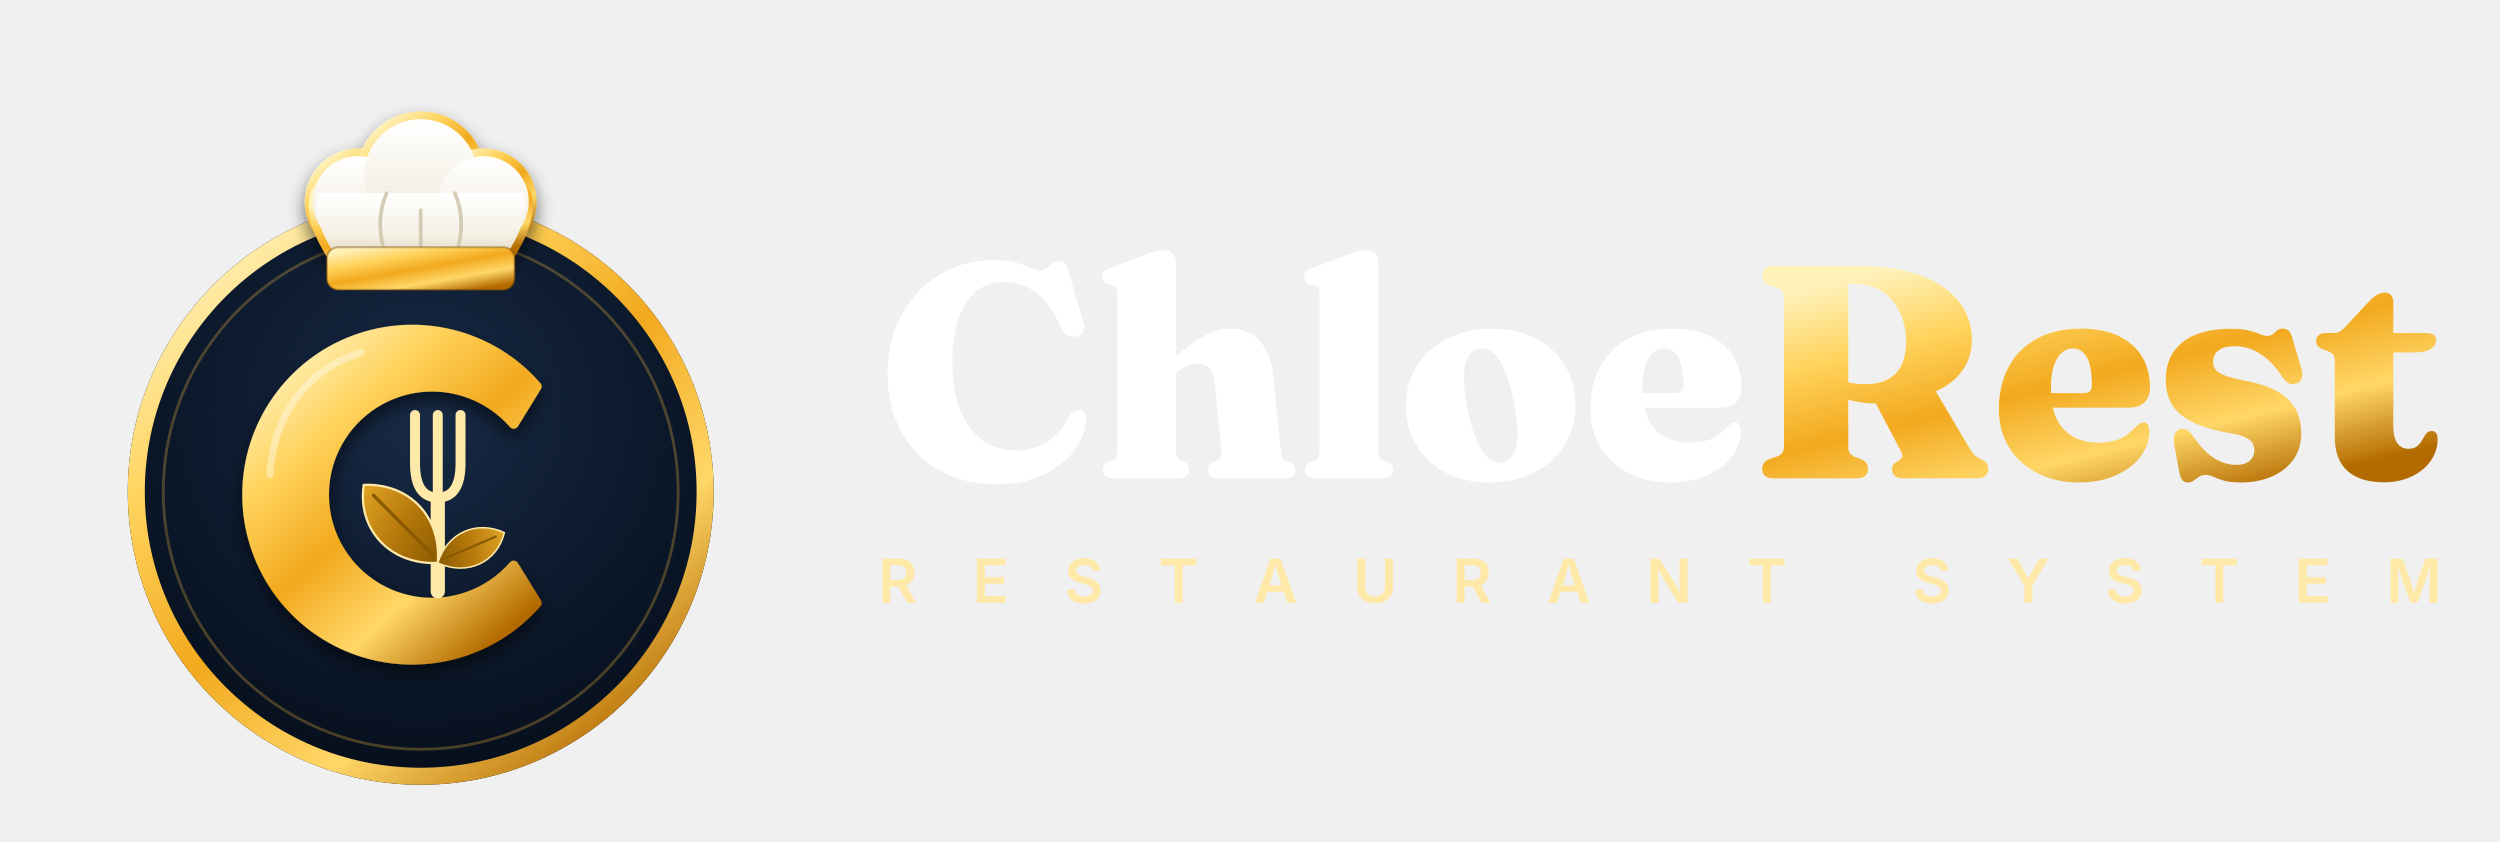
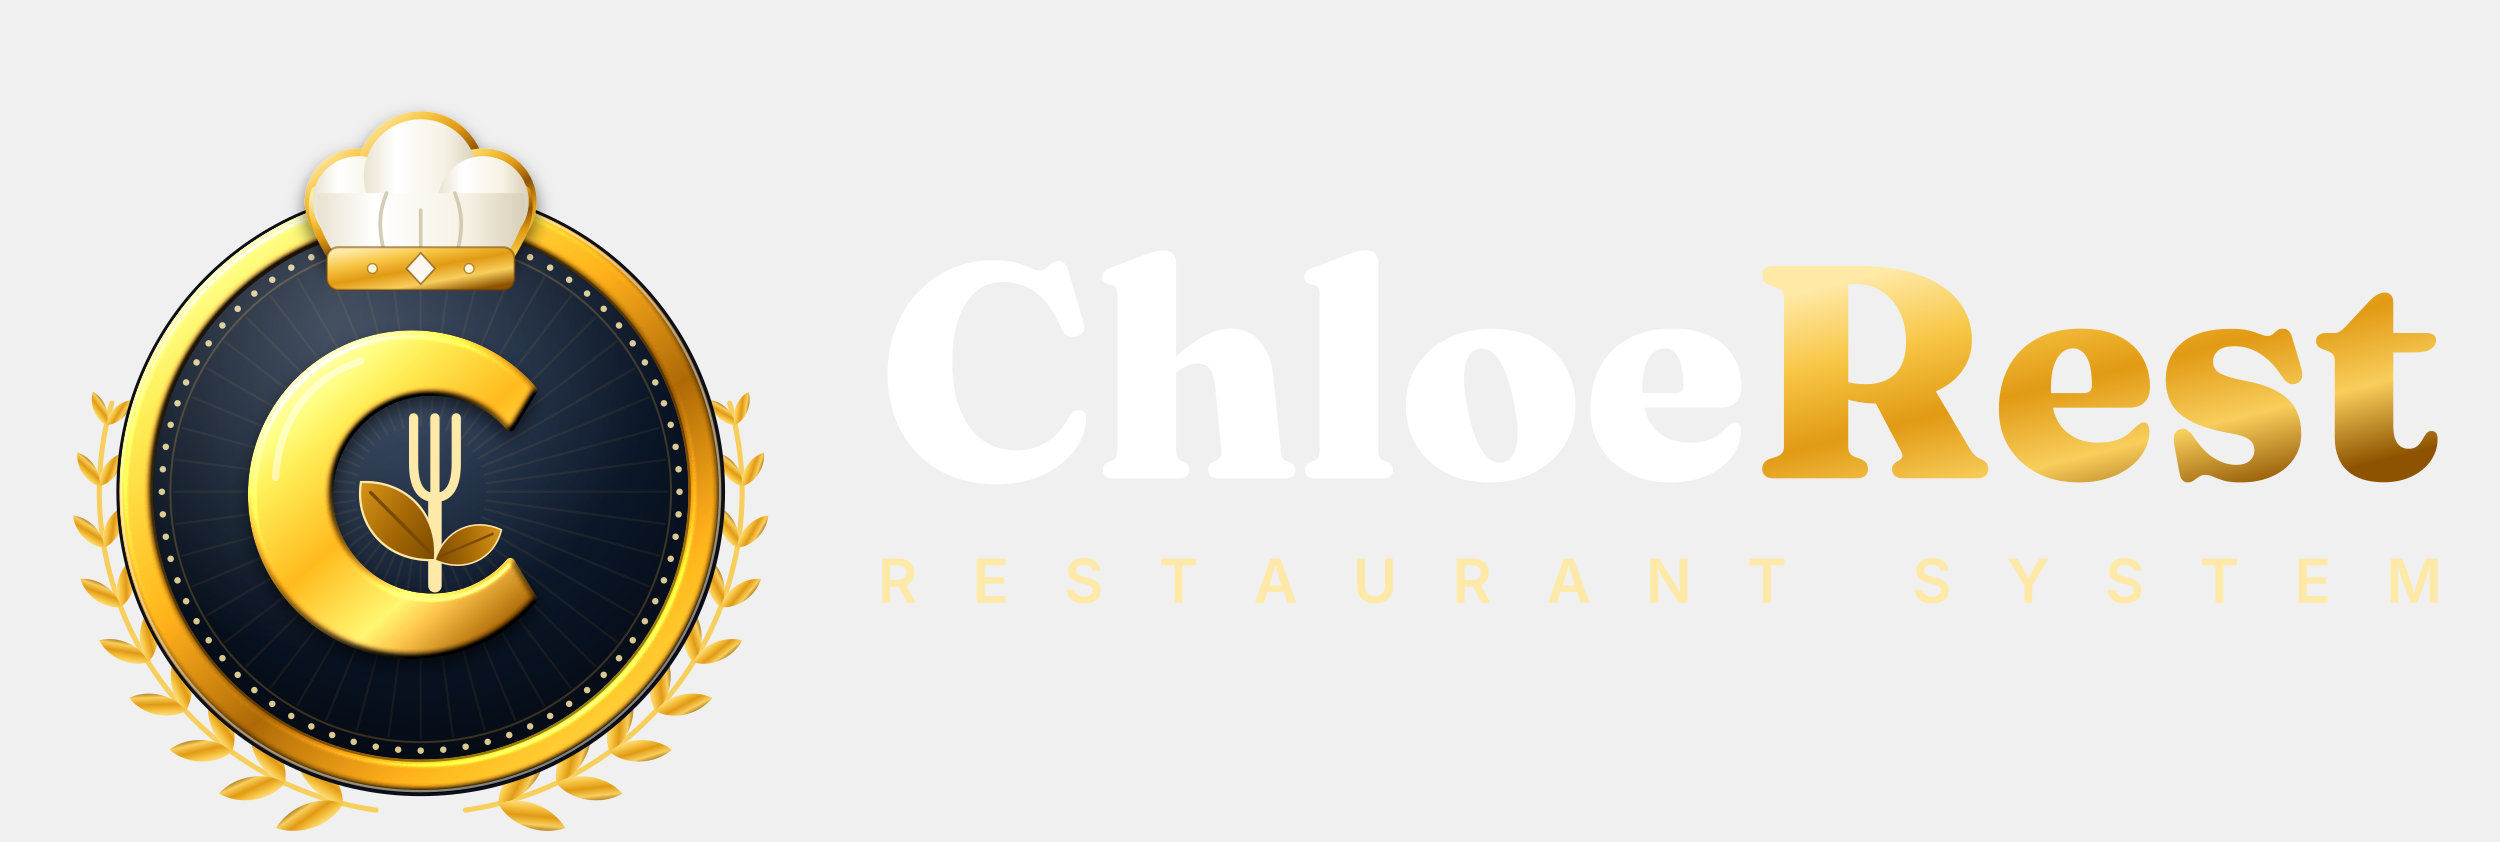
<svg xmlns="http://www.w3.org/2000/svg" width="1236" height="416" viewBox="0 0 1236 416">
  <defs>
    <linearGradient id="hc-oscuro-metal" x1="0.15" y1="0.05" x2="0.85" y2="0.95">
-       <stop offset="0.00" stop-color="#FFF1B8" />
-       <stop offset="0.25" stop-color="#FFD25A" />
-       <stop offset="0.50" stop-color="#F2A91E" />
-       <stop offset="0.75" stop-color="#FFD768" />
-       <stop offset="1.00" stop-color="#B36A00" />
+       <stop offset="0.00" stop-color="#FFE9A6" />
+       <stop offset="0.25" stop-color="#F7C645" />
+       <stop offset="0.50" stop-color="#E19A14" />
+       <stop offset="0.75" stop-color="#F8CE5C" />
+       <stop offset="1.00" stop-color="#8E5300" />
    </linearGradient>
    <linearGradient id="hc-oscuro-metalOsc" x1="0" y1="0" x2="1" y2="1">
-       <stop offset="0.00" stop-color="#E2A526" />
-       <stop offset="0.50" stop-color="#B87A0C" />
-       <stop offset="1.00" stop-color="#8A5A00" />
-     </linearGradient>
-     <radialGradient id="hc-oscuro-disco" cx="50%" cy="36%" r="78%">
+       <stop offset="0.00" stop-color="#D9961A" />
+       <stop offset="0.50" stop-color="#A86A06" />
+       <stop offset="1.00" stop-color="#7A4A00" />
+     </linearGradient>
+     <linearGradient id="hc-oscuro-bisel" x1="0.1" y1="0" x2="0.9" y2="1">
+       <stop offset="0.00" stop-color="#FFE9A6" />
+       <stop offset="0.20" stop-color="#F7C645" />
+       <stop offset="0.40" stop-color="#E19A14" />
+       <stop offset="0.60" stop-color="#8E5300" />
+       <stop offset="0.80" stop-color="#E19A14" />
+       <stop offset="1.00" stop-color="#F7C645" />
+     </linearGradient>
+     <radialGradient id="hc-oscuro-disco" cx="50%" cy="34%" r="80%">
      <stop offset="0" stop-color="#172A46" />
-       <stop offset=".72" stop-color="#081221" />
+       <stop offset=".62" stop-color="#081221" />
      <stop offset="1" stop-color="#02050A" />
    </radialGradient>
-     <linearGradient id="hc-oscuro-gorro" x1="0" y1="0" x2="0" y2="1">
-       <stop offset="0" stop-color="#FFFFFF" />
-       <stop offset=".7" stop-color="#F4EFE3" />
-       <stop offset="1" stop-color="#DDD5C0" />
+     <radialGradient id="hc-oscuro-brillo" cx="34%" cy="18%" r="62%">
+       <stop offset="0" stop-color="#FFFFFF" stop-opacity=".22" />
+       <stop offset="1" stop-color="#FFFFFF" stop-opacity="0" />
+     </radialGradient>
+     <linearGradient id="hc-oscuro-gorro" x1="0" y1="0" x2="1" y2="0">
+       <stop offset="0" stop-color="#E9E2D0" />
+       <stop offset=".28" stop-color="#FFFFFF" />
+       <stop offset=".72" stop-color="#F6F1E4" />
+       <stop offset="1" stop-color="#D8CFB8" />
    </linearGradient>
    <linearGradient id="hc-oscuro-cubierto" x1="0" y1="0" x2="0" y2="1">
      <stop offset="0" stop-color="#FFFBEA" />
      <stop offset="1" stop-color="#FFE9A8" />
    </linearGradient>
    <filter id="hc-oscuro-sombra" x="-25%" y="-25%" width="150%" height="150%">
      <feDropShadow dx="0" dy="6" stdDeviation="6" flood-color="#000" flood-opacity=".55" />
+     </filter>
+     <filter id="hc-oscuro-relieve" x="-8%" y="-8%" width="116%" height="116%" color-interpolation-filters="sRGB">
+       <feGaussianBlur in="SourceAlpha" stdDeviation="2.8" result="b" />
+       <feDiffuseLighting in="b" surfaceScale="6" diffuseConstant="1.1" lighting-color="#FFFFFF" result="d">
+         <feDistantLight azimuth="235" elevation="46" />
+       </feDiffuseLighting>
+       <feComposite in="SourceGraphic" in2="d" operator="arithmetic" k1="1.45" k2="0" k3="0" k4="0" result="sombreado" />
+       <feSpecularLighting in="b" surfaceScale="6" specularConstant="0.95" specularExponent="34" lighting-color="#FFE9A6" result="s">
+         <feDistantLight azimuth="235" elevation="46" />
+       </feSpecularLighting>
+       <feComposite in="s" in2="SourceAlpha" operator="in" result="brillo" />
+       <feComposite in="sombreado" in2="brillo" operator="arithmetic" k1="0" k2="1" k3="0.6" k4="0" result="metal" />
+       <feComposite in="metal" in2="SourceAlpha" operator="in" />
+     </filter>
+     <filter id="hc-oscuro-halo" x="-30%" y="-30%" width="160%" height="160%">
+       <feGaussianBlur in="SourceAlpha" stdDeviation="14" result="g" />
+       <feFlood flood-color="#F5B83D" flood-opacity=".55" />
+       <feComposite in2="g" operator="in" />
+       <feMerge>
+         <feMergeNode />
+         <feMergeNode in="SourceGraphic" />
+       </feMerge>
    </filter>
  </defs>
  <g transform="translate(28.00 28.00) scale(0.703125)">
    <g id="hc-oscuro-isotipo">
-       <circle cx="256" cy="306" r="206" fill="url(#hc-oscuro-disco)" />
-       <circle cx="256" cy="306" r="200" fill="none" stroke="url(#hc-oscuro-metal)" stroke-width="12" />
-       <circle cx="256" cy="306" r="181" fill="none" stroke="#F5B83D" stroke-opacity=".28" stroke-width="2" />
-       <path d="M337.55 231.90 A116 116 0 1 0 337.55 384.10 L321.36 357.86 A76 76 0 1 1 321.36 258.14 Z" fill="url(#hc-oscuro-metal)" stroke="url(#hc-oscuro-metal)" stroke-width="7" stroke-linejoin="round" filter="url(#hc-oscuro-sombra)" />
-       <path d="M150 294 C152 252 176 220 214 208" fill="none" stroke="#FFFFFF" stroke-opacity=".38" stroke-width="5" stroke-linecap="round" />
+       <path d="M224.55 529.80 A226 226 0 0 1 38.75 243.71" fill="none" stroke="#F8CE5C" stroke-width="3.6" stroke-linecap="round" />
+       <path d="M0 0 C12.50 -11.50 36.00 -11.50 50.00 0 C36.00 11.50 12.50 11.50 0 0 Z" transform="translate(201.33 525.29) rotate(-132.00)" fill="url(#hc-oscuro-metal)" />
+       <path d="M0 0 C12.50 -11.50 36.00 -11.50 50.00 0 C36.00 11.50 12.50 11.50 0 0 Z" transform="translate(201.33 525.29) rotate(-200.00)" fill="url(#hc-oscuro-metal)" />
+       <path d="M0 0 C11.72 -10.79 33.77 -10.79 46.90 0 C33.77 10.79 11.72 10.79 0 0 Z" transform="translate(160.49 510.83) rotate(-121.00)" fill="url(#hc-oscuro-metal)" />
+       <path d="M0 0 C11.72 -10.79 33.77 -10.79 46.90 0 C33.77 10.79 11.72 10.79 0 0 Z" transform="translate(160.49 510.83) rotate(-189.00)" fill="url(#hc-oscuro-metal)" />
+       <path d="M0 0 C10.95 -10.07 31.54 -10.07 43.80 0 C31.54 10.07 10.95 10.07 0 0 Z" transform="translate(123.16 488.84) rotate(-110.00)" fill="url(#hc-oscuro-metal)" />
+       <path d="M0 0 C10.95 -10.07 31.54 -10.07 43.80 0 C31.54 10.07 10.95 10.07 0 0 Z" transform="translate(123.16 488.84) rotate(-178.00)" fill="url(#hc-oscuro-metal)" />
+       <path d="M0 0 C10.18 -9.36 29.30 -9.36 40.70 0 C29.30 9.36 10.18 9.36 0 0 Z" transform="translate(90.71 460.13) rotate(-99.00)" fill="url(#hc-oscuro-metal)" />
+       <path d="M0 0 C10.18 -9.36 29.30 -9.36 40.70 0 C29.30 9.36 10.18 9.36 0 0 Z" transform="translate(90.71 460.13) rotate(-167.00)" fill="url(#hc-oscuro-metal)" />
+       <path d="M0 0 C9.40 -8.65 27.07 -8.65 37.60 0 C27.07 8.65 9.40 8.65 0 0 Z" transform="translate(64.34 425.76) rotate(-88.00)" fill="url(#hc-oscuro-metal)" />
+       <path d="M0 0 C9.40 -8.65 27.07 -8.65 37.60 0 C27.07 8.65 9.40 8.65 0 0 Z" transform="translate(64.34 425.76) rotate(-156.00)" fill="url(#hc-oscuro-metal)" />
+       <path d="M0 0 C8.63 -7.94 24.84 -7.94 34.50 0 C24.84 7.94 8.63 7.94 0 0 Z" transform="translate(45.01 386.99) rotate(-77.00)" fill="url(#hc-oscuro-metal)" />
+       <path d="M0 0 C8.63 -7.94 24.84 -7.94 34.50 0 C24.84 7.94 8.63 7.94 0 0 Z" transform="translate(45.01 386.99) rotate(-145.00)" fill="url(#hc-oscuro-metal)" />
+       <path d="M0 0 C7.85 -7.22 22.61 -7.22 31.40 0 C22.61 7.22 7.85 7.22 0 0 Z" transform="translate(33.43 345.24) rotate(-66.00)" fill="url(#hc-oscuro-metal)" />
+       <path d="M0 0 C7.85 -7.22 22.61 -7.22 31.40 0 C22.61 7.22 7.85 7.22 0 0 Z" transform="translate(33.43 345.24) rotate(-134.00)" fill="url(#hc-oscuro-metal)" />
+       <path d="M0 0 C7.08 -6.51 20.38 -6.51 28.30 0 C20.38 6.51 7.08 6.51 0 0 Z" transform="translate(30.03 302.06) rotate(-55.00)" fill="url(#hc-oscuro-metal)" />
+       <path d="M0 0 C7.08 -6.51 20.38 -6.51 28.30 0 C20.38 6.51 7.08 6.51 0 0 Z" transform="translate(30.03 302.06) rotate(-123.00)" fill="url(#hc-oscuro-metal)" />
+       <path d="M0 0 C6.30 -5.80 18.14 -5.80 25.20 0 C18.14 5.80 6.30 5.80 0 0 Z" transform="translate(34.94 259.01) rotate(-44.00)" fill="url(#hc-oscuro-metal)" />
+       <path d="M0 0 C6.30 -5.80 18.14 -5.80 25.20 0 C18.14 5.80 6.30 5.80 0 0 Z" transform="translate(34.94 259.01) rotate(-112.00)" fill="url(#hc-oscuro-metal)" />
+       <path d="M287.45 529.80 A226 226 0 0 0 473.25 243.71" fill="none" stroke="#F8CE5C" stroke-width="3.6" stroke-linecap="round" />
+       <path d="M0 0 C12.50 -11.50 36.00 -11.50 50.00 0 C36.00 11.50 12.50 11.50 0 0 Z" transform="translate(310.67 525.29) rotate(-48.00)" fill="url(#hc-oscuro-metal)" />
+       <path d="M0 0 C12.50 -11.50 36.00 -11.50 50.00 0 C36.00 11.50 12.50 11.50 0 0 Z" transform="translate(310.67 525.29) rotate(20.00)" fill="url(#hc-oscuro-metal)" />
+       <path d="M0 0 C11.72 -10.79 33.77 -10.79 46.90 0 C33.77 10.79 11.72 10.79 0 0 Z" transform="translate(351.51 510.83) rotate(-59.00)" fill="url(#hc-oscuro-metal)" />
+       <path d="M0 0 C11.72 -10.79 33.77 -10.79 46.90 0 C33.77 10.79 11.72 10.79 0 0 Z" transform="translate(351.51 510.83) rotate(9.00)" fill="url(#hc-oscuro-metal)" />
+       <path d="M0 0 C10.95 -10.07 31.54 -10.07 43.80 0 C31.54 10.07 10.95 10.07 0 0 Z" transform="translate(388.84 488.84) rotate(-70.00)" fill="url(#hc-oscuro-metal)" />
+       <path d="M0 0 C10.95 -10.07 31.54 -10.07 43.80 0 C31.54 10.07 10.95 10.07 0 0 Z" transform="translate(388.84 488.84) rotate(-2.00)" fill="url(#hc-oscuro-metal)" />
+       <path d="M0 0 C10.18 -9.36 29.30 -9.36 40.70 0 C29.30 9.36 10.18 9.36 0 0 Z" transform="translate(421.29 460.13) rotate(-81.00)" fill="url(#hc-oscuro-metal)" />
+       <path d="M0 0 C10.18 -9.36 29.30 -9.36 40.70 0 C29.30 9.36 10.18 9.36 0 0 Z" transform="translate(421.29 460.13) rotate(-13.00)" fill="url(#hc-oscuro-metal)" />
+       <path d="M0 0 C9.40 -8.65 27.07 -8.65 37.60 0 C27.07 8.65 9.40 8.65 0 0 Z" transform="translate(447.66 425.76) rotate(-92.00)" fill="url(#hc-oscuro-metal)" />
+       <path d="M0 0 C9.40 -8.65 27.07 -8.65 37.60 0 C27.07 8.65 9.40 8.65 0 0 Z" transform="translate(447.66 425.76) rotate(-24.00)" fill="url(#hc-oscuro-metal)" />
+       <path d="M0 0 C8.63 -7.94 24.84 -7.94 34.50 0 C24.84 7.94 8.63 7.94 0 0 Z" transform="translate(466.99 386.99) rotate(-103.00)" fill="url(#hc-oscuro-metal)" />
+       <path d="M0 0 C8.63 -7.94 24.84 -7.94 34.50 0 C24.84 7.94 8.63 7.94 0 0 Z" transform="translate(466.99 386.99) rotate(-35.00)" fill="url(#hc-oscuro-metal)" />
+       <path d="M0 0 C7.85 -7.22 22.61 -7.22 31.40 0 C22.61 7.22 7.85 7.22 0 0 Z" transform="translate(478.57 345.24) rotate(-114.00)" fill="url(#hc-oscuro-metal)" />
+       <path d="M0 0 C7.85 -7.22 22.61 -7.22 31.40 0 C22.61 7.22 7.85 7.22 0 0 Z" transform="translate(478.57 345.24) rotate(-46.00)" fill="url(#hc-oscuro-metal)" />
+       <path d="M0 0 C7.08 -6.51 20.38 -6.51 28.30 0 C20.38 6.51 7.08 6.51 0 0 Z" transform="translate(481.97 302.06) rotate(-125.00)" fill="url(#hc-oscuro-metal)" />
+       <path d="M0 0 C7.08 -6.51 20.38 -6.51 28.30 0 C20.38 6.51 7.08 6.51 0 0 Z" transform="translate(481.97 302.06) rotate(-57.00)" fill="url(#hc-oscuro-metal)" />
+       <path d="M0 0 C6.30 -5.80 18.14 -5.80 25.20 0 C18.14 5.80 6.30 5.80 0 0 Z" transform="translate(477.06 259.01) rotate(-136.00)" fill="url(#hc-oscuro-metal)" />
+       <path d="M0 0 C6.30 -5.80 18.14 -5.80 25.20 0 C18.14 5.80 6.30 5.80 0 0 Z" transform="translate(477.06 259.01) rotate(-68.00)" fill="url(#hc-oscuro-metal)" />
+       <g>
+         <circle cx="256" cy="306" r="214" fill="#0B0F1A" />
+         <path d="M256 94 a212 212 0 1 0 0.01 0 Z M256 118 a188 188 0 1 1 -0.01 0 Z" fill="url(#hc-oscuro-bisel)" fill-rule="evenodd" filter="url(#hc-oscuro-relieve)" />
+         <circle cx="256" cy="306" r="210.5" fill="none" stroke="#FFFFFF" stroke-opacity=".5" stroke-width="1.6" />
+         <circle cx="256" cy="306" r="189" fill="none" stroke="#3A2300" stroke-opacity=".55" stroke-width="2" />
+       </g>
+       <circle cx="256" cy="306" r="188" fill="url(#hc-oscuro-disco)" />
+       <g stroke="#F5B83D" stroke-opacity=".07" stroke-width="1.6">
+         <line x1="302.00" y1="306.00" x2="430.00" y2="306.00" />
+         <line x1="301.61" y1="300.00" x2="428.51" y2="283.29" />
+         <line x1="300.43" y1="294.09" x2="424.07" y2="260.97" />
+         <line x1="298.50" y1="288.40" x2="416.76" y2="239.41" />
+         <line x1="295.84" y1="283.00" x2="406.69" y2="219.00" />
+         <line x1="292.49" y1="278.00" x2="394.04" y2="200.08" />
+         <line x1="288.53" y1="273.47" x2="379.04" y2="182.96" />
+         <line x1="284.00" y1="269.51" x2="361.92" y2="167.96" />
+         <line x1="279.00" y1="266.16" x2="343.00" y2="155.31" />
+         <line x1="273.60" y1="263.50" x2="322.59" y2="145.24" />
+         <line x1="267.91" y1="261.57" x2="301.03" y2="137.93" />
+         <line x1="262.00" y1="260.39" x2="278.71" y2="133.49" />
+         <line x1="256.00" y1="260.00" x2="256.00" y2="132.00" />
+         <line x1="250.00" y1="260.39" x2="233.29" y2="133.49" />
+         <line x1="244.09" y1="261.57" x2="210.97" y2="137.93" />
+         <line x1="238.40" y1="263.50" x2="189.41" y2="145.24" />
+         <line x1="233.00" y1="266.16" x2="169.00" y2="155.31" />
+         <line x1="228.00" y1="269.51" x2="150.08" y2="167.96" />
+         <line x1="223.47" y1="273.47" x2="132.96" y2="182.96" />
+         <line x1="219.51" y1="278.00" x2="117.96" y2="200.08" />
+         <line x1="216.16" y1="283.00" x2="105.31" y2="219.00" />
+         <line x1="213.50" y1="288.40" x2="95.24" y2="239.41" />
+         <line x1="211.57" y1="294.09" x2="87.93" y2="260.97" />
+         <line x1="210.39" y1="300.00" x2="83.49" y2="283.29" />
+         <line x1="210.00" y1="306.00" x2="82.00" y2="306.00" />
+         <line x1="210.39" y1="312.00" x2="83.49" y2="328.71" />
+         <line x1="211.57" y1="317.91" x2="87.93" y2="351.03" />
+         <line x1="213.50" y1="323.60" x2="95.24" y2="372.59" />
+         <line x1="216.16" y1="329.00" x2="105.31" y2="393.00" />
+         <line x1="219.51" y1="334.00" x2="117.96" y2="411.92" />
+         <line x1="223.47" y1="338.53" x2="132.96" y2="429.04" />
+         <line x1="228.00" y1="342.49" x2="150.08" y2="444.04" />
+         <line x1="233.00" y1="345.84" x2="169.00" y2="456.69" />
+         <line x1="238.40" y1="348.50" x2="189.41" y2="466.76" />
+         <line x1="244.09" y1="350.43" x2="210.97" y2="474.07" />
+         <line x1="250.00" y1="351.61" x2="233.29" y2="478.51" />
+         <line x1="256.00" y1="352.00" x2="256.00" y2="480.00" />
+         <line x1="262.00" y1="351.61" x2="278.71" y2="478.51" />
+         <line x1="267.91" y1="350.43" x2="301.03" y2="474.07" />
+         <line x1="273.60" y1="348.50" x2="322.59" y2="466.76" />
+         <line x1="279.00" y1="345.84" x2="343.00" y2="456.69" />
+         <line x1="284.00" y1="342.49" x2="361.92" y2="444.04" />
+         <line x1="288.53" y1="338.53" x2="379.04" y2="429.04" />
+         <line x1="292.49" y1="334.00" x2="394.04" y2="411.92" />
+         <line x1="295.84" y1="329.00" x2="406.69" y2="393.00" />
+         <line x1="298.50" y1="323.60" x2="416.76" y2="372.59" />
+         <line x1="300.43" y1="317.91" x2="424.07" y2="351.03" />
+         <line x1="301.61" y1="312.00" x2="428.51" y2="328.71" />
+       </g>
+       <circle cx="256" cy="306" r="176" fill="none" stroke="#F5B83D" stroke-opacity=".22" stroke-width="1.4" />
+       <circle cx="438.00" cy="306.00" r="2.3" fill="#FFE9A6" opacity=".85" />
+       <circle cx="437.31" cy="290.14" r="2.3" fill="#FFE9A6" opacity=".85" />
+       <circle cx="435.24" cy="274.40" r="2.3" fill="#FFE9A6" opacity=".85" />
+       <circle cx="431.80" cy="258.89" r="2.3" fill="#FFE9A6" opacity=".85" />
+       <circle cx="427.02" cy="243.75" r="2.3" fill="#FFE9A6" opacity=".85" />
+       <circle cx="420.95" cy="229.08" r="2.3" fill="#FFE9A6" opacity=".85" />
+       <circle cx="413.62" cy="215.00" r="2.3" fill="#FFE9A6" opacity=".85" />
+       <circle cx="405.09" cy="201.61" r="2.3" fill="#FFE9A6" opacity=".85" />
+       <circle cx="395.42" cy="189.01" r="2.3" fill="#FFE9A6" opacity=".85" />
+       <circle cx="384.69" cy="177.31" r="2.3" fill="#FFE9A6" opacity=".85" />
+       <circle cx="372.99" cy="166.58" r="2.3" fill="#FFE9A6" opacity=".85" />
+       <circle cx="360.39" cy="156.91" r="2.3" fill="#FFE9A6" opacity=".85" />
+       <circle cx="347.00" cy="148.38" r="2.3" fill="#FFE9A6" opacity=".85" />
+       <circle cx="332.92" cy="141.05" r="2.3" fill="#FFE9A6" opacity=".85" />
+       <circle cx="318.25" cy="134.98" r="2.3" fill="#FFE9A6" opacity=".85" />
+       <circle cx="303.11" cy="130.20" r="2.3" fill="#FFE9A6" opacity=".85" />
+       <circle cx="287.60" cy="126.76" r="2.3" fill="#FFE9A6" opacity=".85" />
+       <circle cx="271.86" cy="124.69" r="2.3" fill="#FFE9A6" opacity=".85" />
+       <circle cx="256.00" cy="124.00" r="2.3" fill="#FFE9A6" opacity=".85" />
+       <circle cx="240.14" cy="124.69" r="2.3" fill="#FFE9A6" opacity=".85" />
+       <circle cx="224.40" cy="126.76" r="2.3" fill="#FFE9A6" opacity=".85" />
+       <circle cx="208.89" cy="130.20" r="2.3" fill="#FFE9A6" opacity=".85" />
+       <circle cx="193.75" cy="134.98" r="2.3" fill="#FFE9A6" opacity=".85" />
+       <circle cx="179.08" cy="141.05" r="2.3" fill="#FFE9A6" opacity=".85" />
+       <circle cx="165.00" cy="148.38" r="2.3" fill="#FFE9A6" opacity=".85" />
+       <circle cx="151.61" cy="156.91" r="2.3" fill="#FFE9A6" opacity=".85" />
+       <circle cx="139.01" cy="166.58" r="2.3" fill="#FFE9A6" opacity=".85" />
+       <circle cx="127.31" cy="177.31" r="2.3" fill="#FFE9A6" opacity=".85" />
+       <circle cx="116.58" cy="189.01" r="2.3" fill="#FFE9A6" opacity=".85" />
+       <circle cx="106.91" cy="201.61" r="2.3" fill="#FFE9A6" opacity=".85" />
+       <circle cx="98.38" cy="215.00" r="2.3" fill="#FFE9A6" opacity=".85" />
+       <circle cx="91.05" cy="229.08" r="2.3" fill="#FFE9A6" opacity=".85" />
+       <circle cx="84.98" cy="243.75" r="2.3" fill="#FFE9A6" opacity=".85" />
+       <circle cx="80.20" cy="258.89" r="2.3" fill="#FFE9A6" opacity=".85" />
+       <circle cx="76.76" cy="274.40" r="2.3" fill="#FFE9A6" opacity=".85" />
+       <circle cx="74.69" cy="290.14" r="2.3" fill="#FFE9A6" opacity=".85" />
+       <circle cx="74.00" cy="306.00" r="2.3" fill="#FFE9A6" opacity=".85" />
+       <circle cx="74.69" cy="321.86" r="2.3" fill="#FFE9A6" opacity=".85" />
+       <circle cx="76.76" cy="337.60" r="2.3" fill="#FFE9A6" opacity=".85" />
+       <circle cx="80.20" cy="353.11" r="2.3" fill="#FFE9A6" opacity=".85" />
+       <circle cx="84.98" cy="368.25" r="2.3" fill="#FFE9A6" opacity=".85" />
+       <circle cx="91.05" cy="382.92" r="2.3" fill="#FFE9A6" opacity=".85" />
+       <circle cx="98.38" cy="397.00" r="2.3" fill="#FFE9A6" opacity=".85" />
+       <circle cx="106.91" cy="410.39" r="2.3" fill="#FFE9A6" opacity=".85" />
+       <circle cx="116.58" cy="422.99" r="2.3" fill="#FFE9A6" opacity=".85" />
+       <circle cx="127.31" cy="434.69" r="2.3" fill="#FFE9A6" opacity=".85" />
+       <circle cx="139.01" cy="445.42" r="2.3" fill="#FFE9A6" opacity=".85" />
+       <circle cx="151.61" cy="455.09" r="2.3" fill="#FFE9A6" opacity=".85" />
+       <circle cx="165.00" cy="463.62" r="2.3" fill="#FFE9A6" opacity=".85" />
+       <circle cx="179.08" cy="470.95" r="2.3" fill="#FFE9A6" opacity=".85" />
+       <circle cx="193.75" cy="477.02" r="2.3" fill="#FFE9A6" opacity=".85" />
+       <circle cx="208.89" cy="481.80" r="2.3" fill="#FFE9A6" opacity=".85" />
+       <circle cx="224.40" cy="485.24" r="2.3" fill="#FFE9A6" opacity=".85" />
+       <circle cx="240.14" cy="487.31" r="2.3" fill="#FFE9A6" opacity=".85" />
+       <circle cx="256.00" cy="488.00" r="2.3" fill="#FFE9A6" opacity=".85" />
+       <circle cx="271.86" cy="487.31" r="2.3" fill="#FFE9A6" opacity=".85" />
+       <circle cx="287.60" cy="485.24" r="2.3" fill="#FFE9A6" opacity=".85" />
+       <circle cx="303.11" cy="481.80" r="2.3" fill="#FFE9A6" opacity=".85" />
+       <circle cx="318.25" cy="477.02" r="2.3" fill="#FFE9A6" opacity=".85" />
+       <circle cx="332.92" cy="470.95" r="2.3" fill="#FFE9A6" opacity=".85" />
+       <circle cx="347.00" cy="463.62" r="2.3" fill="#FFE9A6" opacity=".85" />
+       <circle cx="360.39" cy="455.09" r="2.3" fill="#FFE9A6" opacity=".85" />
+       <circle cx="372.99" cy="445.42" r="2.3" fill="#FFE9A6" opacity=".85" />
+       <circle cx="384.69" cy="434.69" r="2.3" fill="#FFE9A6" opacity=".85" />
+       <circle cx="395.42" cy="422.99" r="2.3" fill="#FFE9A6" opacity=".85" />
+       <circle cx="405.09" cy="410.39" r="2.3" fill="#FFE9A6" opacity=".85" />
+       <circle cx="413.62" cy="397.00" r="2.3" fill="#FFE9A6" opacity=".85" />
+       <circle cx="420.95" cy="382.92" r="2.3" fill="#FFE9A6" opacity=".85" />
+       <circle cx="427.02" cy="368.25" r="2.3" fill="#FFE9A6" opacity=".85" />
+       <circle cx="431.80" cy="353.11" r="2.3" fill="#FFE9A6" opacity=".85" />
+       <circle cx="435.24" cy="337.60" r="2.3" fill="#FFE9A6" opacity=".85" />
+       <circle cx="437.31" cy="321.86" r="2.3" fill="#FFE9A6" opacity=".85" />
+       <circle cx="256" cy="306" r="188" fill="url(#hc-oscuro-brillo)" />
+       <g filter="url(#hc-oscuro-sombra)">
+         <path d="M334.53 234.52 A112 112 0 1 0 334.53 381.48 L319.09 355.89 A73 73 0 1 1 319.09 260.11 Z" fill="url(#hc-oscuro-metal)" stroke="url(#hc-oscuro-metal)" stroke-width="7" stroke-linejoin="round" filter="url(#hc-oscuro-relieve)" />
+       </g>
+       <path d="M154 296 C156 256 178 226 214 214" fill="none" stroke="#FFFFFF" stroke-opacity=".5" stroke-width="5" stroke-linecap="round" />
      <g fill="none" stroke="#FFE9A8" stroke-linecap="round" stroke-linejoin="round">
-         <path d="M252 252 V286 Q252 310 268 310 Q284 310 284 286 V252" stroke-width="7" />
-         <path d="M268 252 V310" stroke-width="7" />
-         <path d="M268 310 V376" stroke-width="10" />
-       </g>
-       <g transform="translate(268 356) rotate(-6) scale(1)">
+         <path d="M251 254 V286 Q251 310 266 310 Q281 310 281 286 V254" stroke-width="6.5" />
+         <path d="M266 254 V310" stroke-width="6.5" />
+         <path d="M266 310 V372" stroke-width="9.5" />
+       </g>
+       <g transform="translate(266 354) rotate(-6) scale(1)">
        <path d="M0 0 C-34 -2 -54 -30 -46 -60 C-14 -58 6 -32 0 0 Z" fill="url(#hc-oscuro-metalOsc)" stroke="#FFE9A8" stroke-width="1.6" />
-         <path d="M-40 -52 L-3 -6" stroke="#8A5A00" stroke-width="2.4" stroke-linecap="round" />
-       </g>
-       <g transform="translate(268 356) rotate(28) scale(-0.68 0.68)">
+         <path d="M-40 -52 L-3 -6" stroke="#7A4A00" stroke-width="2.4" stroke-linecap="round" />
+       </g>
+       <g transform="translate(266 354) rotate(28) scale(-0.68 0.68)">
        <path d="M0 0 C-34 -2 -54 -30 -46 -60 C-14 -58 6 -32 0 0 Z" fill="url(#hc-oscuro-metalOsc)" stroke="#FFE9A8" stroke-width="1.6" />
-         <path d="M-40 -52 L-3 -6" stroke="#8A5A00" stroke-width="2.4" stroke-linecap="round" />
+         <path d="M-40 -52 L-3 -6" stroke="#7A4A00" stroke-width="2.4" stroke-linecap="round" />
      </g>
      <g filter="url(#hc-oscuro-sombra)">
-         <g fill="url(#hc-oscuro-metal)" stroke="url(#hc-oscuro-metal)" stroke-width="11" stroke-linejoin="round">
+         <g fill="url(#hc-oscuro-bisel)" stroke="url(#hc-oscuro-bisel)" stroke-width="11" stroke-linejoin="round">
          <circle cx="212" cy="102" r="32" />
          <circle cx="256" cy="84" r="40" />
          <circle cx="300" cy="102" r="32" />
          <path d="M196 140 C186 124 180 110 184 96 L328 96 C332 110 326 124 316 140 Z" />
        </g>
      </g>
      <g fill="url(#hc-oscuro-gorro)">
        <circle cx="212" cy="102" r="32" />
        <circle cx="256" cy="84" r="40" />
        <circle cx="300" cy="102" r="32" />
        <path d="M196 140 C186 124 180 110 184 96 L328 96 C332 110 326 124 316 140 Z" />
      </g>
      <g fill="none" stroke="#CFC6AE" stroke-width="2.6" stroke-linecap="round" opacity=".9">
        <path d="M230 136 C226 120 227 108 232 96" />
        <path d="M282 136 C286 120 285 108 280 96" />
        <path d="M256 134 V108" />
      </g>
-       <rect x="190" y="134" width="132" height="30" rx="8" fill="url(#hc-oscuro-metal)" stroke="#7A4A00" stroke-opacity=".4" stroke-width="1.5" />
+       <rect x="190" y="134" width="132" height="30" rx="8" fill="url(#hc-oscuro-metal)" stroke="#6B3F00" stroke-opacity=".5" stroke-width="1.5" />
+       <path d="M256 138 L266 149 L256 160 L246 149 Z" fill="#FFFFFF" fill-opacity=".92" stroke="#6B3F00" stroke-opacity=".6" stroke-width="1.2" />
+       <circle cx="222" cy="149" r="3.4" fill="#FFF7D6" stroke="#6B3F00" stroke-opacity=".5" stroke-width="1" />
+       <circle cx="290" cy="149" r="3.4" fill="#FFF7D6" stroke="#6B3F00" stroke-opacity=".5" stroke-width="1" />
    </g>
  </g>
  <g transform="translate(434.00 236.50) scale(1)">
    <path d="M102.97-29.55L102.97-29.55Q102.97-23.77 99.90-18.04Q96.83-12.30 91.09-7.54Q85.35-2.77 77.21 0.07Q69.08 2.92 58.88 2.92L58.88 2.92Q42.23 2.92 30.11-4.09Q18-11.10 11.40-23.47Q4.80-35.85 4.80-51.90L4.80-51.90Q4.80-63.97 8.74-74.17Q12.67-84.38 19.76-91.95Q26.85-99.52 36.34-103.69Q45.82-107.85 56.85-107.85L56.85-107.85Q63.97-107.85 68.40-106.61Q72.83-105.38 75.45-104.06Q78.08-102.75 79.88-102.75L79.88-102.75Q81.97-102.75 83.29-103.95Q84.60-105.15 85.95-106.31Q87.30-107.47 89.47-107.47L89.47-107.47Q91.13-107.47 92.29-106.39Q93.45-105.30 94.20-102.67L94.20-102.67L101.92-76.20Q102.52-74.02 101.40-72.34Q100.27-70.65 98.17-70.13L98.17-70.13Q95.85-69.60 93.94-70.46Q92.02-71.33 90.97-73.72L90.97-73.72Q87.15-82.72 82.46-87.86Q77.77-93 72.60-95.06Q67.42-97.13 61.88-97.13L61.88-97.13Q56.10-97.13 51.49-94.42Q46.88-91.72 43.57-86.59Q40.27-81.45 38.55-74.17Q36.82-66.90 36.82-57.90L36.82-57.90Q36.82-43.27 40.88-33.45Q44.92-23.63 52.05-18.71Q59.17-13.80 68.47-13.80L68.47-13.80Q76.88-13.80 83.63-18.04Q90.38-22.27 94.50-30.38L94.50-30.38Q95.70-32.55 97.05-33.26Q98.40-33.98 100.05-33.67L100.05-33.67Q101.63-33.38 102.30-32.32Q102.97-31.27 102.97-29.55Z M147.45-106.65L147.45-106.65L147.45-60.38Q154.95-66.83 160.65-69.97L160.65-69.97Q167.93-74.02 174.22-74.02L174.22-74.02Q183.75-74.02 189.15-67.50Q194.55-60.97 195.52-50.48L195.52-50.48L199.13-14.63Q199.43-11.85 199.80-10.65Q200.18-9.45 201.38-8.92L201.38-8.92L203.32-8.17Q204.90-7.50 205.65-6.49Q206.40-5.47 206.40-4.05L206.40-4.05Q206.40-2.17 205.16-1.09Q203.93 0 201.15 0L201.15 0L168.60 0Q163.28 0 163.28-4.35L163.28-4.35Q163.28-6.83 165.68-8.10L165.68-8.10L167.55-8.92Q168.75-9.53 169.39-10.69Q170.03-11.85 169.80-14.63L169.80-14.63L166.65-46.35Q166.13-51.60 164.10-54.19Q162.07-56.77 157.95-56.77L157.95-56.77Q155.47-56.77 152.78-55.61Q150.07-54.45 147.60-52.27L147.60-52.27L147.45-52.13L147.45-14.63Q147.45-11.78 147.97-10.65Q148.50-9.53 149.63-8.92L149.63-8.92L151.50-8.10Q153.90-6.83 153.90-4.35L153.90-4.35Q153.90 0 148.65 0L148.65 0L116.40 0Q113.70 0 112.46-1.09Q111.22-2.17 111.22-4.05L111.22-4.05Q111.22-5.47 111.94-6.49Q112.65-7.50 114.22-8.17L114.22-8.17L116.25-8.92Q117.45-9.45 117.94-10.61Q118.42-11.78 118.42-14.63L118.42-14.63L118.42-91.05Q118.42-93.30 117.83-94.24Q117.22-95.17 115.95-95.55L115.95-95.55L113.70-96Q112.20-96.45 111.53-97.35Q110.85-98.25 110.85-99.60L110.85-99.60Q110.85-101.25 111.75-102.19Q112.65-103.13 115.13-104.10L115.13-104.10L131.32-110.25Q134.85-111.60 137.03-112.20Q139.20-112.80 141.22-112.80L141.22-112.80Q144.30-112.80 145.88-111.08Q147.45-109.35 147.45-106.65Z M247.42-106.65L247.42-106.65L247.42-14.63Q247.42-11.78 247.95-10.61Q248.47-9.45 249.60-8.92L249.60-8.92L251.63-8.17Q253.27-7.50 253.99-6.49Q254.70-5.47 254.70-4.05L254.70-4.05Q254.70-2.17 253.46-1.09Q252.22 0 249.45 0L249.45 0L216.38 0Q213.67 0 212.44-1.09Q211.20-2.17 211.20-4.05L211.20-4.05Q211.20-5.47 211.91-6.49Q212.63-7.50 214.28-8.17L214.28-8.17L216.22-8.92Q217.42-9.45 217.91-10.61Q218.40-11.78 218.40-14.63L218.40-14.63L218.40-91.05Q218.40-93.30 217.80-94.24Q217.20-95.17 215.92-95.55L215.92-95.55L213.67-96Q212.17-96.45 211.50-97.35Q210.82-98.25 210.82-99.60L210.82-99.60Q210.82-101.25 211.72-102.19Q212.63-103.13 215.10-104.10L215.10-104.10L231.30-110.25Q235.05-111.67 237.19-112.24Q239.32-112.80 240.97-112.80L240.97-112.80Q244.20-112.80 245.81-111.08Q247.42-109.35 247.42-106.65Z M303.52-73.95L303.52-73.95Q315.97-73.95 325.27-69.15Q334.57-64.35 339.75-55.73Q344.92-47.10 344.92-35.70L344.92-35.70Q344.92-25.13 339.52-16.54Q334.13-7.95 324.60-2.96Q315.07 2.02 302.47 2.02L302.47 2.02Q290.02 2.02 280.72-2.85Q271.43-7.72 266.25-16.35Q261.07-24.97 261.07-36.23L261.07-36.23Q261.07-47.02 266.47-55.57Q271.88-64.13 281.44-69.04Q291-73.95 303.52-73.95ZM309-7.88L309-7.88Q312.38-8.63 314.29-12.07Q316.20-15.52 316.27-22.01Q316.35-28.50 314.32-38.17L314.32-38.17Q312.45-47.63 309.82-53.63Q307.20-59.63 303.94-62.21Q300.68-64.80 297.07-64.05L297.07-64.05Q293.63-63.38 291.75-59.89Q289.88-56.40 289.80-49.99Q289.72-43.57 291.68-33.75L291.68-33.75Q293.55-24.38 296.21-18.38Q298.88-12.38 302.10-9.79Q305.32-7.20 309-7.88Z M426.97-45.15L426.97-45.15Q426.97-40.27 424.31-37.61Q421.65-34.95 416.62-34.95L416.62-34.95L378.97-34.95Q380.47-28.20 384.37-24.22L384.37-24.22Q390.67-17.63 401.47-17.63L401.47-17.63Q406.87-17.63 411.19-19.16Q415.50-20.70 419.02-24.60L419.02-24.60Q420.97-26.40 421.99-27.04Q423.00-27.68 423.97-27.68L423.97-27.68Q425.40-27.68 426.04-26.29Q426.67-24.90 426.67-22.95L426.67-22.95Q426.60-16.35 422.17-10.61Q417.75-4.88 409.91-1.43Q402.07 2.02 391.72 2.02L391.72 2.02Q380.47 2.02 371.55-2.48Q362.62-6.97 357.45-15.11Q352.27-23.25 352.27-34.05L352.27-34.05Q352.27-46.05 357.04-55.01Q361.80-63.97 370.91-69Q380.02-74.02 392.85-74.02L392.85-74.02Q404.02-74.02 411.64-70.27Q419.25-66.52 423.11-60.04Q426.97-53.55 426.97-45.15ZM378.07-42.15L394.20-42.15Q398.25-42.15 398.25-45.90L398.25-45.90Q398.25-55.57 395.70-59.92Q393.15-64.27 388.95-64.27L388.95-64.27Q385.80-64.27 383.32-62.10Q380.85-59.92 379.42-55.57Q378.00-51.23 378.00-44.70L378.00-44.70Q378.00-43.42 378.07-42.15L378.07-42.15Z" transform="translate(0.00 0)" fill="#FFFFFF" />
    <path d="M110.55-68.33L110.55-68.33Q110.55-61.42 107.33-55.65Q104.10-49.88 98.17-45.98L98.17-45.98Q95.63-44.25 92.70-43.05L92.70-43.05L109.35-14.92Q110.70-12.67 111.90-11.47Q113.10-10.28 114.97-9.53L114.97-9.53Q116.92-8.70 117.79-7.54Q118.65-6.38 118.65-4.58L118.65-4.58Q118.65-2.48 117.19-1.24Q115.72 0 112.72 0L112.72 0L76.72 0Q71.10 0 71.10-4.58L71.10-4.58Q71.10-5.70 71.59-6.56Q72.08-7.42 73.27-8.17L73.27-8.17L74.55-8.85Q75.97-9.75 76.16-10.76Q76.35-11.78 75.38-13.65L75.38-13.65L63.07-36.98Q58.80-37.05 55.20-37.65L55.20-37.65Q52.13-38.10 49.42-38.92L49.42-38.92L49.42-15.45Q49.42-13.57 50.17-12.49Q50.92-11.40 52.57-10.65L52.57-10.65L55.50-9.60Q57.67-8.63 58.42-7.50Q59.17-6.38 59.17-4.58L59.17-4.58Q59.17 0 53.32 0L53.32 0L12.75 0Q9.75 0 8.32-1.24Q6.90-2.48 6.90-4.58L6.90-4.58Q6.90-8.25 10.57-9.60L10.57-9.60L13.80-10.65Q15.75-11.32 16.69-12.45Q17.63-13.57 17.63-15.45L17.63-15.45L17.63-89.63Q17.63-91.42 16.69-92.55Q15.75-93.67 13.80-94.35L13.80-94.35L10.57-95.40Q6.90-96.75 6.90-100.42L6.90-100.42Q6.90-102.60 8.32-103.80Q9.75-105 12.75-105L12.75-105L54.52-105Q72.60-105 85.13-100.35Q97.65-95.70 104.10-87.45Q110.55-79.20 110.55-68.33ZM49.42-96.08L49.42-47.55Q50.63-47.25 51.90-47.02L51.90-47.02Q54.67-46.57 58.13-46.57L58.13-46.57Q67.50-46.57 72.75-51.71Q78-56.85 78-67.65L78-67.65Q78-75.97 74.85-82.35Q71.70-88.72 66.11-92.40Q60.52-96.08 53.32-96.08L53.32-96.08L49.42-96.08Z M198.60-45.15L198.60-45.15Q198.60-40.27 195.94-37.61Q193.27-34.95 188.25-34.95L188.25-34.95L150.60-34.95Q152.10-28.20 156-24.22L156-24.22Q162.30-17.63 173.10-17.63L173.10-17.63Q178.50-17.63 182.81-19.16Q187.13-20.70 190.65-24.60L190.65-24.60Q192.60-26.40 193.61-27.04Q194.63-27.68 195.60-27.68L195.60-27.68Q197.02-27.68 197.66-26.29Q198.30-24.90 198.30-22.95L198.30-22.95Q198.22-16.35 193.80-10.61Q189.38-4.88 181.54-1.43Q173.70 2.02 163.35 2.02L163.35 2.02Q152.10 2.02 143.17-2.48Q134.25-6.97 129.07-15.11Q123.90-23.25 123.90-34.05L123.90-34.05Q123.90-46.05 128.66-55.01Q133.42-63.97 142.54-69Q151.65-74.02 164.47-74.02L164.47-74.02Q175.65-74.02 183.26-70.27Q190.88-66.52 194.74-60.04Q198.60-53.55 198.60-45.15ZM149.70-42.15L165.82-42.15Q169.88-42.15 169.88-45.90L169.88-45.90Q169.88-55.57 167.32-59.92Q164.77-64.27 160.57-64.27L160.57-64.27Q157.42-64.27 154.95-62.10Q152.47-59.92 151.05-55.57Q149.63-51.23 149.63-44.70L149.63-44.70Q149.63-43.42 149.70-42.15L149.70-42.15Z M241.20-6.67L241.20-6.67Q245.70-6.67 247.95-8.74Q250.20-10.80 250.20-13.72L250.20-13.72Q250.20-15.52 249.49-17.10Q248.77-18.68 246.34-19.99Q243.90-21.30 238.87-22.20L238.87-22.20Q225.60-24.52 218.59-28.35Q211.57-32.17 208.99-37.31Q206.40-42.45 206.40-48.82L206.40-48.82Q206.40-60.52 214.61-67.24Q222.82-73.95 238.65-73.95L238.65-73.95Q244.20-73.95 247.54-73.09Q250.87-72.22 252.94-71.33Q255.00-70.42 256.57-70.42L256.57-70.42Q258.38-70.42 259.39-71.33Q260.40-72.22 261.45-73.13Q262.50-74.02 264.38-74.02L264.38-74.02Q265.88-74.02 267.04-73.05Q268.20-72.08 268.95-69.45L268.95-69.45L273.07-55.57Q274.20-52.05 273.75-49.91Q273.30-47.77 271.13-46.95L271.13-46.95Q268.95-46.13 267.34-46.91Q265.72-47.70 264.15-49.95L264.15-49.95Q260.77-55.27 256.95-58.65Q253.12-62.02 249.04-63.67Q244.95-65.33 240.45-65.33L240.45-65.33Q235.12-65.33 232.46-63.26Q229.80-61.20 229.80-57.67L229.80-57.67Q229.80-55.57 230.89-53.96Q231.97-52.35 235.27-51Q238.57-49.65 244.95-48.38L244.95-48.38Q255.60-46.42 261.79-42.86Q267.97-39.30 270.67-34.13Q273.38-28.95 273.38-22.05L273.38-22.05Q273.38-14.77 269.51-9.34Q265.65-3.90 258.90-0.94Q252.15 2.02 243.52 2.02L243.52 2.02Q238.12 2.02 235.01 1.09Q231.90 0.15 229.91-0.79Q227.92-1.72 226.05-1.72L226.05-1.72Q224.17-1.72 222.82-0.79Q221.47 0.15 220.20 1.09Q218.92 2.02 217.20 2.02L217.20 2.02Q215.70 2.02 214.69 0.94Q213.67-0.15 213.15-2.77L213.15-2.77L210.67-16.13Q210.07-19.72 210.60-21.49Q211.12-23.25 213.07-24.07L213.07-24.07Q215.17-24.97 216.79-24Q218.40-23.02 220.12-20.63L220.12-20.63Q225.22-12.97 230.59-9.82Q235.95-6.67 241.20-6.67Z M286.65-62.85L286.65-62.85L283.95-63.90Q282.30-64.50 281.51-65.47Q280.72-66.45 280.72-67.80L280.72-67.80Q280.72-69.75 282.04-70.80Q283.35-71.85 285.45-71.85L285.45-71.85L289.72-71.85Q291.22-71.85 292.42-72.56Q293.62-73.27 295.42-75.15L295.42-75.15L306.82-87.38Q309.00-89.70 310.95-90.79Q312.90-91.88 314.70-91.88L314.70-91.88Q316.65-91.88 317.77-90.60Q318.90-89.33 318.90-86.85L318.90-86.85L318.90-71.85L335.40-71.85Q337.57-71.85 338.81-70.95Q340.05-70.05 340.05-68.33L340.05-68.33Q340.05-65.77 337.54-64.01Q335.02-62.25 329.25-62.25L329.25-62.25L318.90-62.25L318.90-25.72Q318.90-20.25 320.85-17.44Q322.80-14.63 326.40-14.63L326.40-14.63Q329.17-14.63 330.71-15.94Q332.25-17.25 333.19-18.97Q334.12-20.70 335.10-22.05Q336.07-23.40 337.80-23.40L337.80-23.40Q339.15-23.47 339.97-22.50Q340.80-21.52 340.80-19.20L340.80-19.20Q340.72-13.35 337.31-8.55Q333.90-3.75 327.90-0.90Q321.90 1.95 314.17 1.95L314.17 1.95Q302.62 1.95 296.29-3.64Q289.95-9.22 289.95-20.63L289.95-20.63L289.95-58.20Q289.95-60.22 289.16-61.20Q288.37-62.17 286.65-62.85Z" transform="translate(430.35 0)" fill="url(#hc-oscuro-metal)" />
    <path d="M6.11 0L2.20 0L2.20-21.83L10.36-21.83Q12.86-21.83 14.58-20.95Q16.29-20.07 17.17-18.49Q18.05-16.92 18.05-14.84Q18.05-12.76 17.16-11.22Q16.27-9.68 14.55-8.85L14.55-8.85Q14.34-8.75 14.12-8.66L14.12-8.66L18.85 0L14.47 0L10.18-8.01L6.11-8.01L6.11 0ZM6.11-18.54L6.11-11.25L9.79-11.25Q11.26-11.25 12.20-11.67Q13.14-12.08 13.59-12.89Q14.05-13.70 14.05-14.84L14.05-14.84Q14.05-16.01 13.59-16.84Q13.14-17.67 12.19-18.11Q11.25-18.54 9.76-18.54L9.76-18.54L6.11-18.54Z M63.18 0L48.94 0L48.94-21.83L63.12-21.83L63.12-18.53L52.85-18.53L52.85-12.64L62.36-12.64L62.36-9.39L52.85-9.39L52.85-3.30L63.18-3.30L63.18 0Z M101.94 0.34L101.94 0.34Q99.40 0.34 97.54-0.45Q95.67-1.25 94.61-2.75Q93.56-4.26 93.47-6.42L93.47-6.42L97.32-6.42Q97.43-5.27 98.04-4.51Q98.66-3.75 99.67-3.38Q100.68-3.00 101.91-3.00L101.91-3.00Q103.20-3.00 104.19-3.40Q105.18-3.79 105.73-4.50Q106.29-5.21 106.29-6.15L106.29-6.15Q106.29-7.00 105.80-7.56Q105.31-8.12 104.42-8.50Q103.54-8.89 102.35-9.18L102.35-9.18L99.87-9.83Q97.13-10.53 95.60-11.95Q94.07-13.37 94.07-15.69L94.07-15.69Q94.07-17.62 95.11-19.07Q96.15-20.52 97.95-21.32Q99.76-22.12 102.04-22.12L102.04-22.12Q104.37-22.12 106.13-21.31Q107.89-20.51 108.88-19.09Q109.86-17.67 109.91-15.85L109.91-15.85L106.11-15.85Q105.97-17.26 104.86-18.02Q103.76-18.79 101.98-18.79L101.98-18.79Q100.75-18.79 99.87-18.42Q98.98-18.05 98.50-17.40Q98.03-16.76 98.03-15.92L98.03-15.92Q98.03-15.01 98.59-14.43Q99.16-13.84 100.01-13.49Q100.87-13.14 101.75-12.92L101.75-12.92L103.78-12.39Q105.00-12.10 106.14-11.62Q107.29-11.13 108.20-10.39Q109.12-9.65 109.66-8.60Q110.20-7.54 110.20-6.12L110.20-6.12Q110.20-4.20 109.22-2.75Q108.24-1.29 106.39-0.48Q104.55 0.34 101.94 0.34Z M146.72-18.53L139.98-18.53L139.98-21.83L157.35-21.83L157.35-18.53L150.63-18.53L150.63 0L146.72 0L146.72-18.53Z M190.75 0L186.48 0L194.09-21.83L199.06-21.83L206.85 0L202.56 0L200.71-5.41L192.54-5.41L190.75 0ZM193.58-8.55L199.63-8.55L198.68-11.34Q198.11-13.10 197.49-15.32L197.49-15.32Q197.05-16.90 196.54-18.79L196.54-18.79Q196.06-16.88 195.63-15.28L195.63-15.28Q195.03-13.04 194.50-11.34L194.50-11.34L193.58-8.55Z M245.79 0.32L245.79 0.32Q243.12 0.32 241.13-0.68Q239.14-1.68 238.04-3.46Q236.94-5.24 236.94-7.57L236.94-7.57L236.94-21.83L240.85-21.83L240.85-7.90Q240.85-6.53 241.46-5.46Q242.07-4.39 243.17-3.79Q244.28-3.18 245.79-3.18L245.79-3.18Q247.30-3.18 248.40-3.79Q249.51-4.39 250.12-5.46Q250.72-6.53 250.72-7.90L250.72-7.90L250.72-21.83L254.64-21.83L254.64-7.57Q254.64-5.24 253.53-3.46Q252.42-1.68 250.44-0.68Q248.45 0.32 245.79 0.32Z M290.10 0L286.19 0L286.19-21.83L294.35-21.83Q296.85-21.83 298.57-20.95Q300.28-20.07 301.16-18.49Q302.04-16.92 302.04-14.84Q302.04-12.76 301.15-11.22Q300.27-9.68 298.54-8.85L298.54-8.85Q298.33-8.75 298.11-8.66L298.11-8.66L302.84 0L298.46 0L294.17-8.01L290.10-8.01L290.10 0ZM290.10-18.54L290.10-11.25L293.78-11.25Q295.26-11.25 296.19-11.67Q297.13-12.08 297.58-12.89Q298.04-13.70 298.04-14.84L298.04-14.84Q298.04-16.01 297.58-16.84Q297.13-17.67 296.19-18.11Q295.24-18.54 293.75-18.54L293.75-18.54L290.10-18.54Z M335.74 0L331.47 0L339.08-21.83L344.05-21.83L351.84 0L347.55 0L345.71-5.41L337.53-5.41L335.74 0ZM338.57-8.55L344.62-8.55L343.67-11.34Q343.10-13.10 342.48-15.32L342.48-15.32Q342.04-16.90 341.53-18.79L341.53-18.79Q341.05-16.88 340.62-15.28L340.62-15.28Q340.02-13.04 339.49-11.34L339.49-11.34L338.57-8.55Z M385.92 0L381.93 0L381.93-21.83L386.35-21.83L393.90-9.80Q394.37-9.05 394.89-8.11Q395.42-7.16 395.99-6.01L395.99-6.01Q396.29-5.39 396.58-4.73L396.58-4.73Q396.54-5.33 396.51-5.95L396.51-5.95Q396.42-7.24 396.38-8.40Q396.35-9.57 396.35-10.37L396.35-10.37L396.35-21.83L400.31-21.83L400.31 0L395.88 0L389.06-10.83Q388.42-11.87 387.85-12.88Q387.28-13.89 386.62-15.16L386.62-15.16Q386.19-16.00 385.64-17.04L385.64-17.04Q385.70-16.10 385.74-15.22L385.74-15.22Q385.81-13.78 385.86-12.66Q385.92-11.53 385.92-10.84L385.92-10.84L385.92 0Z M437.64-18.53L430.90-18.53L430.90-21.83L448.27-21.83L448.27-18.53L441.55-18.53L441.55 0L437.64 0L437.64-18.53Z  M521.25 0.34L521.25 0.34Q518.72 0.34 516.85-0.45Q514.98-1.25 513.93-2.75Q512.87-4.26 512.79-6.42L512.79-6.42L516.64-6.42Q516.74-5.27 517.36-4.51Q517.97-3.75 518.98-3.38Q519.99-3.00 521.22-3.00L521.22-3.00Q522.51-3.00 523.50-3.40Q524.49-3.79 525.05-4.50Q525.60-5.21 525.60-6.15L525.60-6.15Q525.60-7.00 525.11-7.56Q524.62-8.12 523.74-8.50Q522.85-8.89 521.66-9.18L521.66-9.18L519.19-9.83Q516.45-10.53 514.92-11.95Q513.39-13.37 513.39-15.69L513.39-15.69Q513.39-17.62 514.43-19.07Q515.47-20.52 517.27-21.32Q519.07-22.12 521.36-22.12L521.36-22.12Q523.68-22.12 525.44-21.31Q527.20-20.51 528.19-19.09Q529.18-17.67 529.22-15.85L529.22-15.85L525.43-15.85Q525.28-17.26 524.18-18.02Q523.07-18.79 521.30-18.79L521.30-18.79Q520.07-18.79 519.18-18.42Q518.29-18.05 517.82-17.40Q517.34-16.76 517.34-15.92L517.34-15.92Q517.34-15.01 517.91-14.43Q518.47-13.84 519.33-13.49Q520.18-13.14 521.06-12.92L521.06-12.92L523.10-12.39Q524.31-12.10 525.46-11.62Q526.60-11.13 527.52-10.39Q528.43-9.65 528.97-8.60Q529.51-7.54 529.51-6.12L529.51-6.12Q529.51-4.20 528.53-2.75Q527.55-1.29 525.71-0.48Q523.86 0.34 521.25 0.34Z M570.78 0L566.87 0L566.87-8.45L558.81-21.83L563.38-21.83L567.28-14.94Q567.89-13.86 568.38-12.83L568.38-12.83Q568.61-12.33 568.85-11.73L568.85-11.73Q569.10-12.35 569.33-12.86L569.33-12.86Q569.80-13.90 570.38-14.94L570.38-14.94L574.21-21.83L578.75-21.83L570.78-8.45L570.78 0Z M616.51 0.34L616.51 0.34Q613.98 0.34 612.11-0.45Q610.24-1.25 609.19-2.75Q608.13-4.26 608.05-6.42L608.05-6.42L611.90-6.42Q612.00-5.27 612.62-4.51Q613.23-3.75 614.24-3.38Q615.25-3.00 616.48-3.00L616.48-3.00Q617.77-3.00 618.76-3.40Q619.75-3.79 620.31-4.50Q620.86-5.21 620.86-6.15L620.86-6.15Q620.86-7.00 620.37-7.56Q619.88-8.12 619.00-8.50Q618.11-8.89 616.92-9.18L616.92-9.18L614.45-9.83Q611.71-10.53 610.18-11.95Q608.65-13.37 608.65-15.69L608.65-15.69Q608.65-17.62 609.69-19.07Q610.73-20.52 612.53-21.32Q614.33-22.12 616.62-22.12L616.62-22.12Q618.94-22.12 620.70-21.31Q622.46-20.51 623.45-19.09Q624.44-17.67 624.48-15.85L624.48-15.85L620.69-15.85Q620.54-17.26 619.43-18.02Q618.33-18.79 616.56-18.79L616.56-18.79Q615.33-18.79 614.44-18.42Q613.55-18.05 613.08-17.40Q612.60-16.76 612.60-15.92L612.60-15.92Q612.60-15.01 613.17-14.43Q613.73-13.84 614.59-13.49Q615.44-13.14 616.32-12.92L616.32-12.92L618.36-12.39Q619.57-12.10 620.72-11.62Q621.86-11.13 622.77-10.39Q623.69-9.65 624.23-8.60Q624.77-7.54 624.77-6.12L624.77-6.12Q624.77-4.20 623.79-2.75Q622.81-1.29 620.97-0.48Q619.12 0.34 616.51 0.34Z M661.29-18.53L654.55-18.53L654.55-21.83L671.93-21.83L671.93-18.53L665.20-18.53L665.20 0L661.29 0L661.29-18.53Z M716.75 0L702.51 0L702.51-21.83L716.69-21.83L716.69-18.53L706.43-18.53L706.43-12.64L715.93-12.64L715.93-9.39L706.43-9.39L706.43-3.30L716.75-3.30L716.75 0Z M751.69 0L747.85 0L747.85-21.83L753.74-21.83L757.89-10.56Q758.11-9.93 758.38-8.94Q758.65-7.95 758.93-6.81Q759.22-5.67 759.48-4.58L759.48-4.58Q759.50-4.50 759.51-4.41L759.51-4.41Q759.53-4.48 759.56-4.56L759.56-4.56Q759.80-5.63 760.09-6.77Q760.38-7.92 760.65-8.92Q760.92-9.92 761.12-10.56L761.12-10.56L765.22-21.83L771.13-21.83L771.13 0L767.23 0L767.23-11.02Q767.23-11.72 767.25-12.71Q767.26-13.71 767.29-14.85Q767.32-16.00 767.35-17.17L767.35-17.17Q767.36-17.74 767.36-18.28L767.36-18.28Q767.20-17.65 767.03-17.02L767.03-17.02Q766.67-15.81 766.34-14.67Q766.00-13.54 765.70-12.58Q765.40-11.63 765.18-11.02L765.18-11.02L761.15 0L757.83 0L753.74-11.02Q753.52-11.63 753.22-12.56Q752.92-13.49 752.58-14.62Q752.23-15.75 751.89-16.98L751.89-16.98Q751.72-17.58 751.56-18.16L751.56-18.16Q751.56-17.72 751.57-17.26L751.57-17.26Q751.60-16.10 751.62-14.94Q751.65-13.78 751.67-12.77Q751.69-11.75 751.69-11.02L751.69-11.02L751.69 0Z" transform="translate(0.00 61.5)" fill="#FFE9A8" />
  </g>
</svg>
